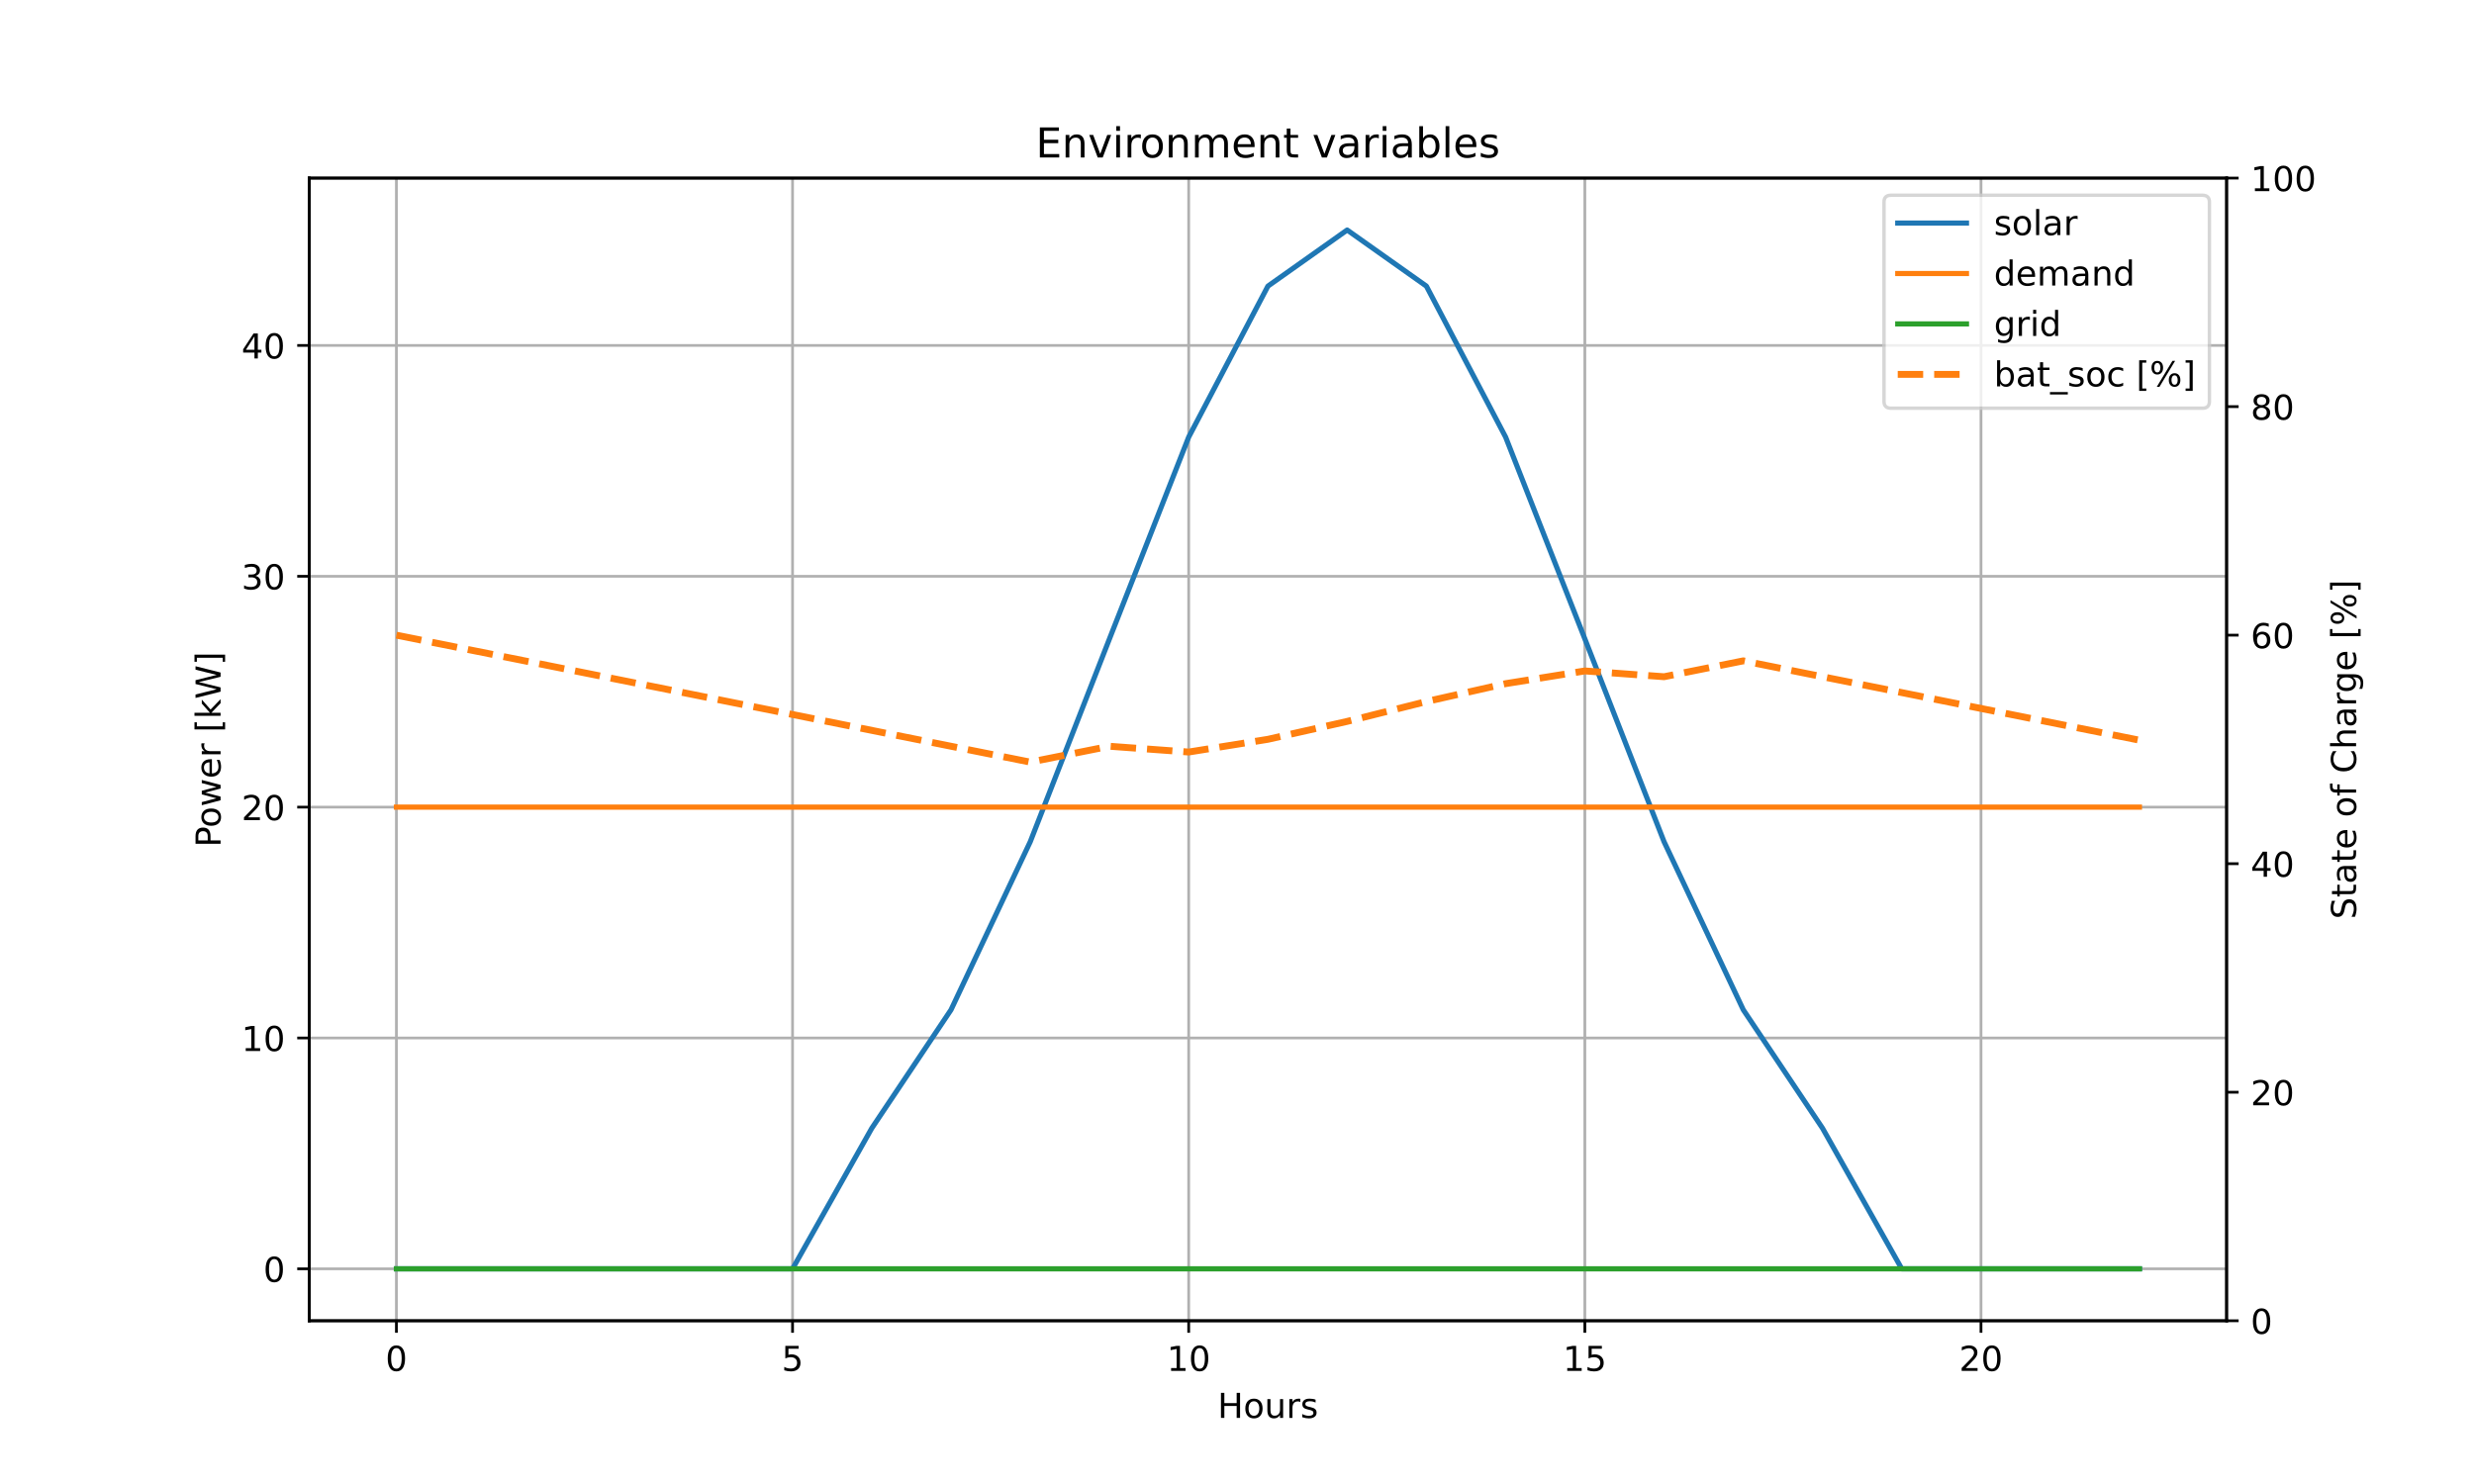
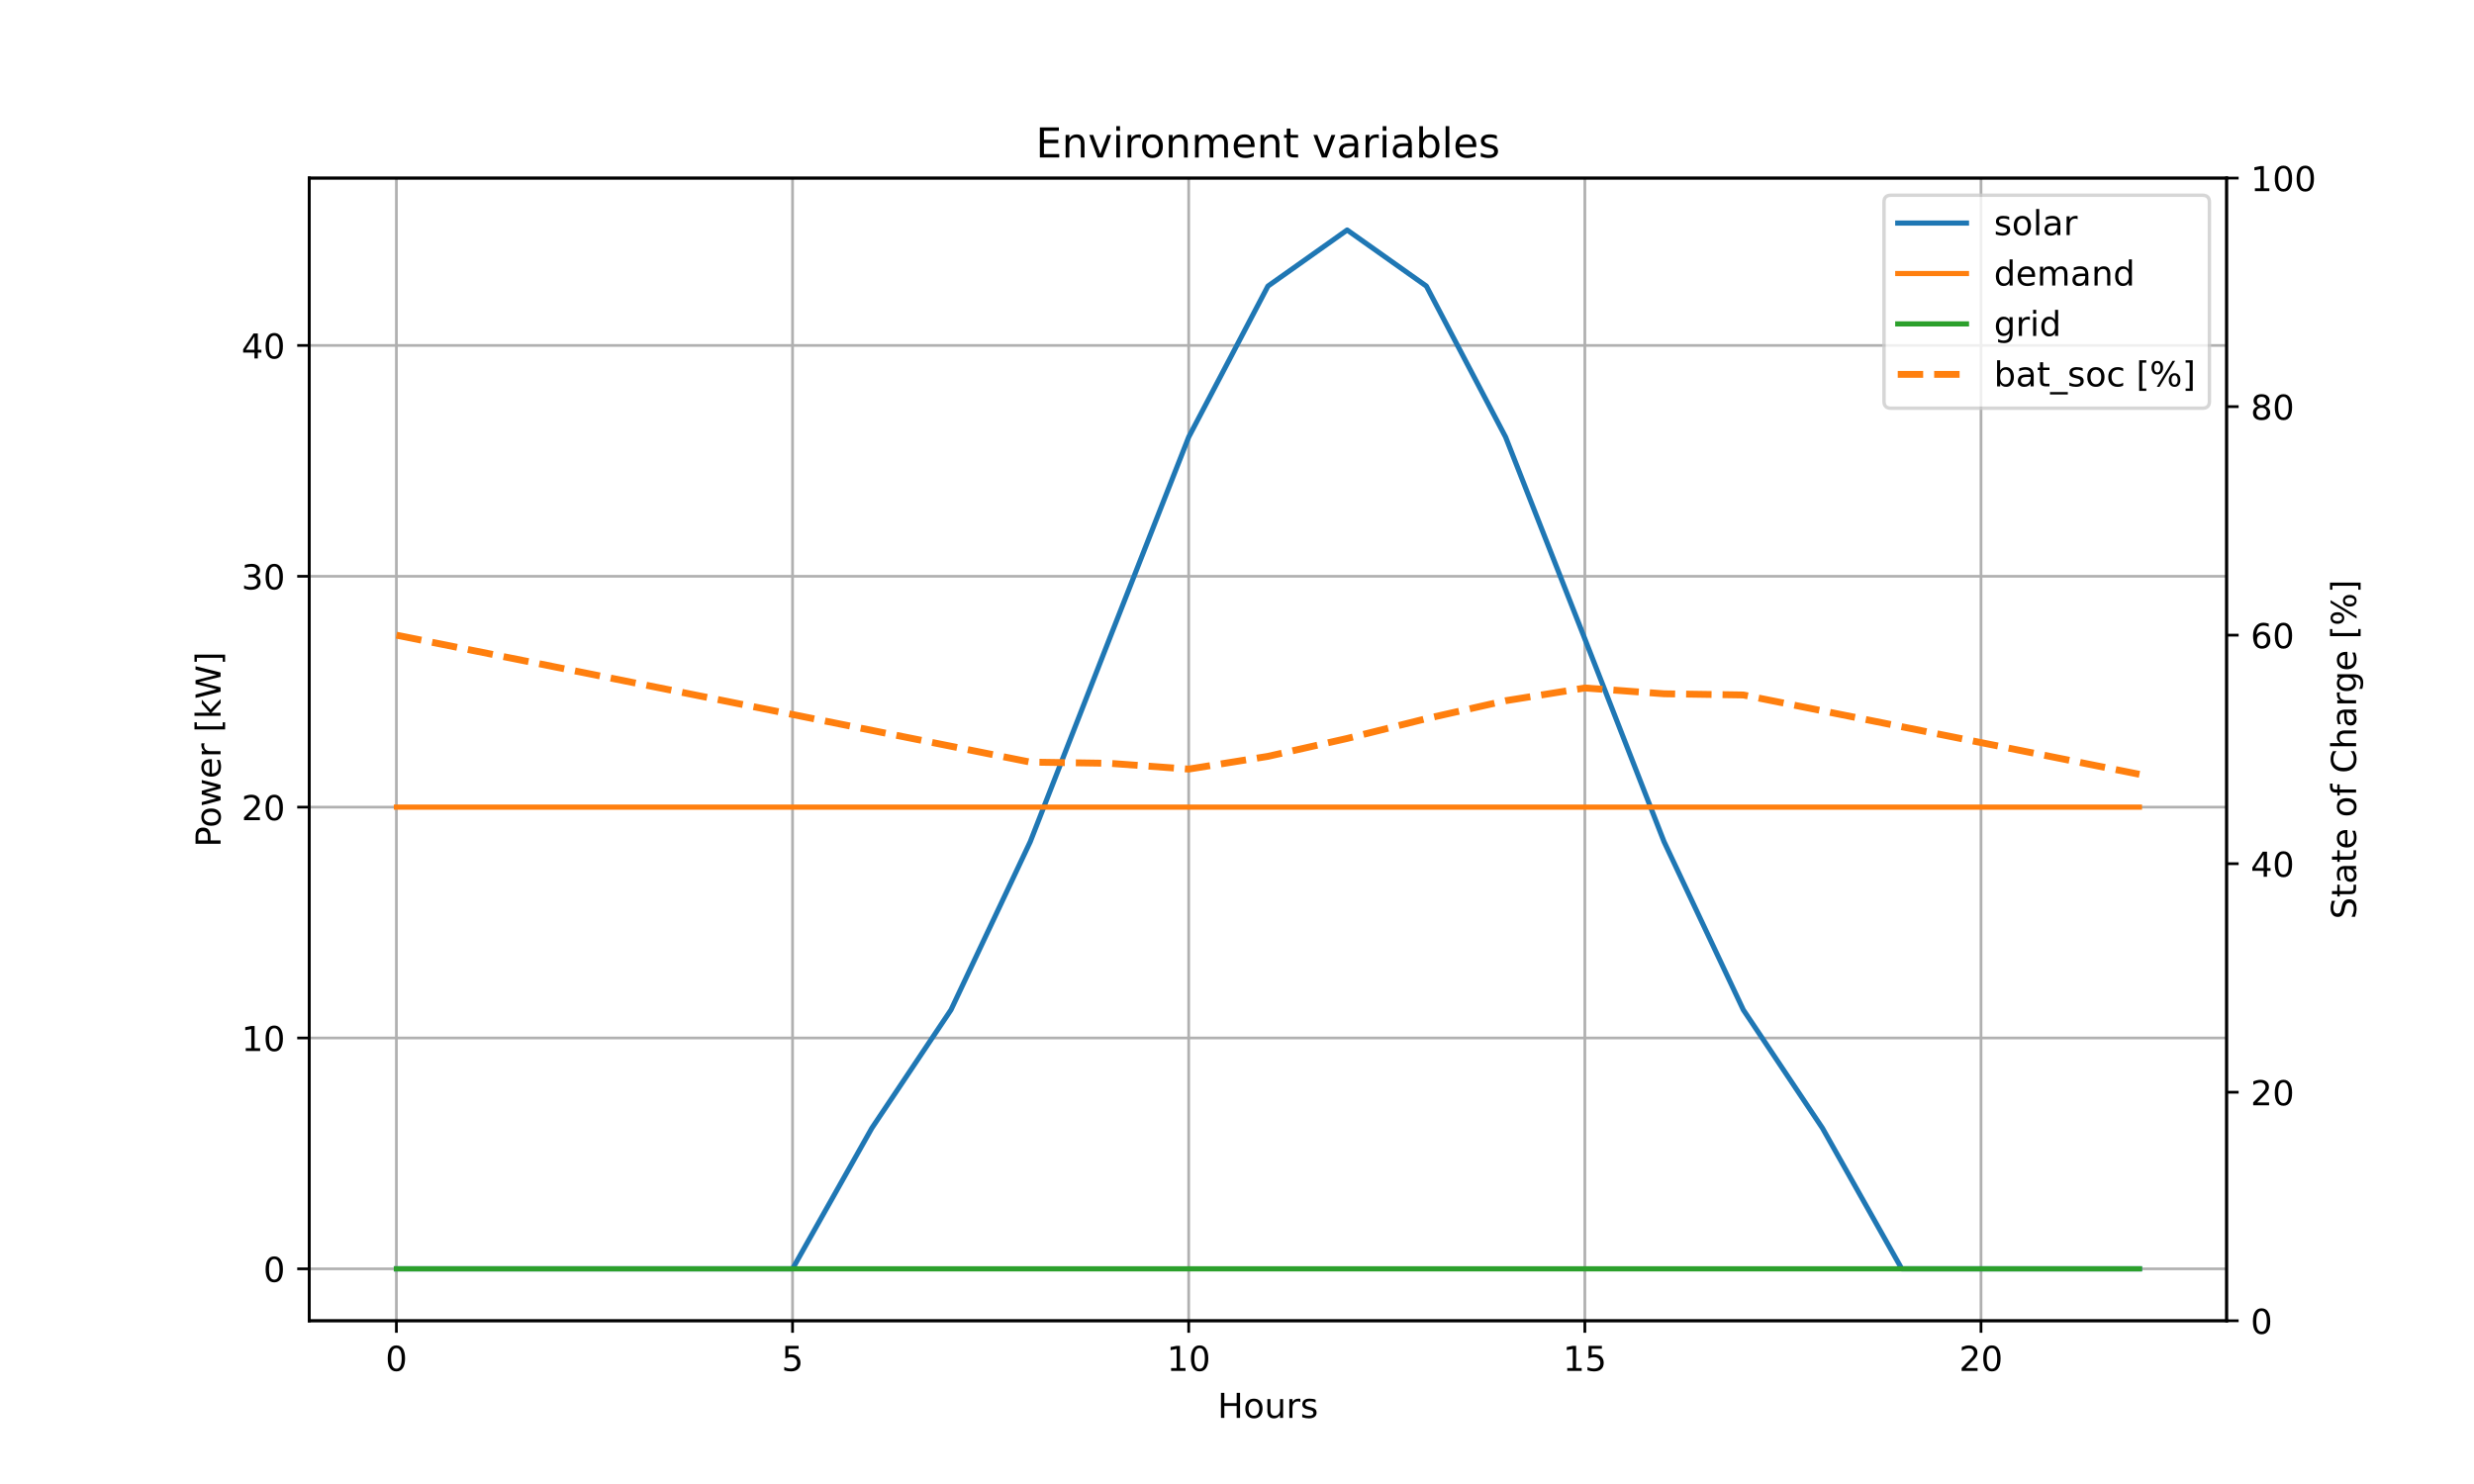
<svg xmlns="http://www.w3.org/2000/svg" xmlns:xlink="http://www.w3.org/1999/xlink" width="720pt" height="432pt" viewBox="0 0 720 432" version="1.1">
  <defs>
    <style type="text/css">*{stroke-linejoin: round; stroke-linecap: butt}</style>
  </defs>
  <g id="figure_1">
    <g id="patch_1">
      <path d="M 0 432  L 720 432  L 720 0  L 0 0  z " style="fill: #ffffff" />
    </g>
    <g id="axes_1">
      <g id="patch_2">
        <path d="M 90 384.48  L 648 384.48  L 648 51.84  L 90 51.84  z " style="fill: #ffffff" />
      </g>
      <g id="matplotlib.axis_1">
        <g id="xtick_1">
          <g id="line2d_1">
-             <path d="M 115.364 384.48  L 115.364 51.84  " clip-path="url(#p176ef64b2a)" style="fill: none; stroke: #b0b0b0; stroke-width: 0.8; stroke-linecap: square" />
+             <path d="M 115.364 384.48  L 115.364 51.84  " clip-path="url(#pe330f05004)" style="fill: none; stroke: #b0b0b0; stroke-width: 0.8; stroke-linecap: square" />
          </g>
          <g id="line2d_2">
            <defs>
-               <path id="m370a0e2444" d="M 0 0  L 0 3.5  " style="stroke: #000000; stroke-width: 0.8" />
-             </defs>
-             <g>
-               <use xlink:href="#m370a0e2444" x="115.364" y="384.48" style="stroke: #000000; stroke-width: 0.8" />
+               <path id="m39869ab81e" d="M 0 0  L 0 3.5  " style="stroke: #000000; stroke-width: 0.8" />
+             </defs>
+             <g>
+               <use xlink:href="#m39869ab81e" x="115.364" y="384.48" style="stroke: #000000; stroke-width: 0.8" />
            </g>
          </g>
          <g id="text_1">
            <g transform="translate(112.1824 399.0784) scale(0.1 -0.1)">
              <defs>
                <path id="DejaVuSans-30" d="M 2034 4250  Q 1547 4250 1301 3770  Q 1056 3291 1056 2328  Q 1056 1369 1301 889  Q 1547 409 2034 409  Q 2525 409 2770 889  Q 3016 1369 3016 2328  Q 3016 3291 2770 3770  Q 2525 4250 2034 4250  z M 2034 4750  Q 2819 4750 3233 4129  Q 3647 3509 3647 2328  Q 3647 1150 3233 529  Q 2819 -91 2034 -91  Q 1250 -91 836 529  Q 422 1150 422 2328  Q 422 3509 836 4129  Q 1250 4750 2034 4750  z " transform="scale(0.015625)" />
              </defs>
              <use xlink:href="#DejaVuSans-30" />
            </g>
          </g>
        </g>
        <g id="xtick_2">
          <g id="line2d_3">
-             <path d="M 230.653 384.48  L 230.653 51.84  " clip-path="url(#p176ef64b2a)" style="fill: none; stroke: #b0b0b0; stroke-width: 0.8; stroke-linecap: square" />
+             <path d="M 230.653 384.48  L 230.653 51.84  " clip-path="url(#pe330f05004)" style="fill: none; stroke: #b0b0b0; stroke-width: 0.8; stroke-linecap: square" />
          </g>
          <g id="line2d_4">
            <g>
-               <use xlink:href="#m370a0e2444" x="230.653" y="384.48" style="stroke: #000000; stroke-width: 0.8" />
+               <use xlink:href="#m39869ab81e" x="230.653" y="384.48" style="stroke: #000000; stroke-width: 0.8" />
            </g>
          </g>
          <g id="text_2">
            <g transform="translate(227.4716 399.0784) scale(0.1 -0.1)">
              <defs>
                <path id="DejaVuSans-35" d="M 691 4666  L 3169 4666  L 3169 4134  L 1269 4134  L 1269 2991  Q 1406 3038 1543 3061  Q 1681 3084 1819 3084  Q 2600 3084 3056 2656  Q 3513 2228 3513 1497  Q 3513 744 3044 326  Q 2575 -91 1722 -91  Q 1428 -91 1123 -41  Q 819 9 494 109  L 494 744  Q 775 591 1075 516  Q 1375 441 1709 441  Q 2250 441 2565 725  Q 2881 1009 2881 1497  Q 2881 1984 2565 2268  Q 2250 2553 1709 2553  Q 1456 2553 1204 2497  Q 953 2441 691 2322  L 691 4666  z " transform="scale(0.015625)" />
              </defs>
              <use xlink:href="#DejaVuSans-35" />
            </g>
          </g>
        </g>
        <g id="xtick_3">
          <g id="line2d_5">
-             <path d="M 345.942 384.48  L 345.942 51.84  " clip-path="url(#p176ef64b2a)" style="fill: none; stroke: #b0b0b0; stroke-width: 0.8; stroke-linecap: square" />
+             <path d="M 345.942 384.48  L 345.942 51.84  " clip-path="url(#pe330f05004)" style="fill: none; stroke: #b0b0b0; stroke-width: 0.8; stroke-linecap: square" />
          </g>
          <g id="line2d_6">
            <g>
-               <use xlink:href="#m370a0e2444" x="345.942" y="384.48" style="stroke: #000000; stroke-width: 0.8" />
+               <use xlink:href="#m39869ab81e" x="345.942" y="384.48" style="stroke: #000000; stroke-width: 0.8" />
            </g>
          </g>
          <g id="text_3">
            <g transform="translate(339.5796 399.0784) scale(0.1 -0.1)">
              <defs>
                <path id="DejaVuSans-31" d="M 794 531  L 1825 531  L 1825 4091  L 703 3866  L 703 4441  L 1819 4666  L 2450 4666  L 2450 531  L 3481 531  L 3481 0  L 794 0  L 794 531  z " transform="scale(0.015625)" />
              </defs>
              <use xlink:href="#DejaVuSans-31" />
              <use xlink:href="#DejaVuSans-30" x="63.623" />
            </g>
          </g>
        </g>
        <g id="xtick_4">
          <g id="line2d_7">
-             <path d="M 461.231 384.48  L 461.231 51.84  " clip-path="url(#p176ef64b2a)" style="fill: none; stroke: #b0b0b0; stroke-width: 0.8; stroke-linecap: square" />
+             <path d="M 461.231 384.48  L 461.231 51.84  " clip-path="url(#pe330f05004)" style="fill: none; stroke: #b0b0b0; stroke-width: 0.8; stroke-linecap: square" />
          </g>
          <g id="line2d_8">
            <g>
-               <use xlink:href="#m370a0e2444" x="461.231" y="384.48" style="stroke: #000000; stroke-width: 0.8" />
+               <use xlink:href="#m39869ab81e" x="461.231" y="384.48" style="stroke: #000000; stroke-width: 0.8" />
            </g>
          </g>
          <g id="text_4">
            <g transform="translate(454.8689 399.0784) scale(0.1 -0.1)">
              <use xlink:href="#DejaVuSans-31" />
              <use xlink:href="#DejaVuSans-35" x="63.623" />
            </g>
          </g>
        </g>
        <g id="xtick_5">
          <g id="line2d_9">
-             <path d="M 576.521 384.48  L 576.521 51.84  " clip-path="url(#p176ef64b2a)" style="fill: none; stroke: #b0b0b0; stroke-width: 0.8; stroke-linecap: square" />
+             <path d="M 576.521 384.48  L 576.521 51.84  " clip-path="url(#pe330f05004)" style="fill: none; stroke: #b0b0b0; stroke-width: 0.8; stroke-linecap: square" />
          </g>
          <g id="line2d_10">
            <g>
-               <use xlink:href="#m370a0e2444" x="576.521" y="384.48" style="stroke: #000000; stroke-width: 0.8" />
+               <use xlink:href="#m39869ab81e" x="576.521" y="384.48" style="stroke: #000000; stroke-width: 0.8" />
            </g>
          </g>
          <g id="text_5">
            <g transform="translate(570.1582 399.0784) scale(0.1 -0.1)">
              <defs>
                <path id="DejaVuSans-32" d="M 1228 531  L 3431 531  L 3431 0  L 469 0  L 469 531  Q 828 903 1448 1529  Q 2069 2156 2228 2338  Q 2531 2678 2651 2914  Q 2772 3150 2772 3378  Q 2772 3750 2511 3984  Q 2250 4219 1831 4219  Q 1534 4219 1204 4116  Q 875 4013 500 3803  L 500 4441  Q 881 4594 1212 4672  Q 1544 4750 1819 4750  Q 2544 4750 2975 4387  Q 3406 4025 3406 3419  Q 3406 3131 3298 2873  Q 3191 2616 2906 2266  Q 2828 2175 2409 1742  Q 1991 1309 1228 531  z " transform="scale(0.015625)" />
              </defs>
              <use xlink:href="#DejaVuSans-32" />
              <use xlink:href="#DejaVuSans-30" x="63.623" />
            </g>
          </g>
        </g>
        <g id="text_6">
          <g transform="translate(354.3516 412.7566) scale(0.1 -0.1)">
            <defs>
              <path id="DejaVuSans-48" d="M 628 4666  L 1259 4666  L 1259 2753  L 3553 2753  L 3553 4666  L 4184 4666  L 4184 0  L 3553 0  L 3553 2222  L 1259 2222  L 1259 0  L 628 0  L 628 4666  z " transform="scale(0.015625)" />
              <path id="DejaVuSans-6f" d="M 1959 3097  Q 1497 3097 1228 2736  Q 959 2375 959 1747  Q 959 1119 1226 758  Q 1494 397 1959 397  Q 2419 397 2687 759  Q 2956 1122 2956 1747  Q 2956 2369 2687 2733  Q 2419 3097 1959 3097  z M 1959 3584  Q 2709 3584 3137 3096  Q 3566 2609 3566 1747  Q 3566 888 3137 398  Q 2709 -91 1959 -91  Q 1206 -91 779 398  Q 353 888 353 1747  Q 353 2609 779 3096  Q 1206 3584 1959 3584  z " transform="scale(0.015625)" />
              <path id="DejaVuSans-75" d="M 544 1381  L 544 3500  L 1119 3500  L 1119 1403  Q 1119 906 1312 657  Q 1506 409 1894 409  Q 2359 409 2629 706  Q 2900 1003 2900 1516  L 2900 3500  L 3475 3500  L 3475 0  L 2900 0  L 2900 538  Q 2691 219 2414 64  Q 2138 -91 1772 -91  Q 1169 -91 856 284  Q 544 659 544 1381  z M 1991 3584  L 1991 3584  z " transform="scale(0.015625)" />
              <path id="DejaVuSans-72" d="M 2631 2963  Q 2534 3019 2420 3045  Q 2306 3072 2169 3072  Q 1681 3072 1420 2755  Q 1159 2438 1159 1844  L 1159 0  L 581 0  L 581 3500  L 1159 3500  L 1159 2956  Q 1341 3275 1631 3429  Q 1922 3584 2338 3584  Q 2397 3584 2469 3576  Q 2541 3569 2628 3553  L 2631 2963  z " transform="scale(0.015625)" />
              <path id="DejaVuSans-73" d="M 2834 3397  L 2834 2853  Q 2591 2978 2328 3040  Q 2066 3103 1784 3103  Q 1356 3103 1142 2972  Q 928 2841 928 2578  Q 928 2378 1081 2264  Q 1234 2150 1697 2047  L 1894 2003  Q 2506 1872 2764 1633  Q 3022 1394 3022 966  Q 3022 478 2636 193  Q 2250 -91 1575 -91  Q 1294 -91 989 -36  Q 684 19 347 128  L 347 722  Q 666 556 975 473  Q 1284 391 1588 391  Q 1994 391 2212 530  Q 2431 669 2431 922  Q 2431 1156 2273 1281  Q 2116 1406 1581 1522  L 1381 1569  Q 847 1681 609 1914  Q 372 2147 372 2553  Q 372 3047 722 3315  Q 1072 3584 1716 3584  Q 2034 3584 2315 3537  Q 2597 3491 2834 3397  z " transform="scale(0.015625)" />
            </defs>
            <use xlink:href="#DejaVuSans-48" />
            <use xlink:href="#DejaVuSans-6f" x="75.195" />
            <use xlink:href="#DejaVuSans-75" x="136.377" />
            <use xlink:href="#DejaVuSans-72" x="199.756" />
            <use xlink:href="#DejaVuSans-73" x="240.869" />
          </g>
        </g>
      </g>
      <g id="matplotlib.axis_2">
        <g id="ytick_1">
          <g id="line2d_11">
-             <path d="M 90 369.36  L 648 369.36  " clip-path="url(#p176ef64b2a)" style="fill: none; stroke: #b0b0b0; stroke-width: 0.8; stroke-linecap: square" />
+             <path d="M 90 369.36  L 648 369.36  " clip-path="url(#pe330f05004)" style="fill: none; stroke: #b0b0b0; stroke-width: 0.8; stroke-linecap: square" />
          </g>
          <g id="line2d_12">
            <defs>
-               <path id="m074daa8ea8" d="M 0 0  L -3.5 0  " style="stroke: #000000; stroke-width: 0.8" />
-             </defs>
-             <g>
-               <use xlink:href="#m074daa8ea8" x="90" y="369.36" style="stroke: #000000; stroke-width: 0.8" />
+               <path id="m22f5821096" d="M 0 0  L -3.5 0  " style="stroke: #000000; stroke-width: 0.8" />
+             </defs>
+             <g>
+               <use xlink:href="#m22f5821096" x="90" y="369.36" style="stroke: #000000; stroke-width: 0.8" />
            </g>
          </g>
          <g id="text_7">
            <g transform="translate(76.6375 373.1592) scale(0.1 -0.1)">
              <use xlink:href="#DejaVuSans-30" />
            </g>
          </g>
        </g>
        <g id="ytick_2">
          <g id="line2d_13">
-             <path d="M 90 302.16  L 648 302.16  " clip-path="url(#p176ef64b2a)" style="fill: none; stroke: #b0b0b0; stroke-width: 0.8; stroke-linecap: square" />
+             <path d="M 90 302.16  L 648 302.16  " clip-path="url(#pe330f05004)" style="fill: none; stroke: #b0b0b0; stroke-width: 0.8; stroke-linecap: square" />
          </g>
          <g id="line2d_14">
            <g>
-               <use xlink:href="#m074daa8ea8" x="90" y="302.16" style="stroke: #000000; stroke-width: 0.8" />
+               <use xlink:href="#m22f5821096" x="90" y="302.16" style="stroke: #000000; stroke-width: 0.8" />
            </g>
          </g>
          <g id="text_8">
            <g transform="translate(70.275 305.9592) scale(0.1 -0.1)">
              <use xlink:href="#DejaVuSans-31" />
              <use xlink:href="#DejaVuSans-30" x="63.623" />
            </g>
          </g>
        </g>
        <g id="ytick_3">
          <g id="line2d_15">
-             <path d="M 90 234.96  L 648 234.96  " clip-path="url(#p176ef64b2a)" style="fill: none; stroke: #b0b0b0; stroke-width: 0.8; stroke-linecap: square" />
+             <path d="M 90 234.96  L 648 234.96  " clip-path="url(#pe330f05004)" style="fill: none; stroke: #b0b0b0; stroke-width: 0.8; stroke-linecap: square" />
          </g>
          <g id="line2d_16">
            <g>
-               <use xlink:href="#m074daa8ea8" x="90" y="234.96" style="stroke: #000000; stroke-width: 0.8" />
+               <use xlink:href="#m22f5821096" x="90" y="234.96" style="stroke: #000000; stroke-width: 0.8" />
            </g>
          </g>
          <g id="text_9">
            <g transform="translate(70.275 238.7592) scale(0.1 -0.1)">
              <use xlink:href="#DejaVuSans-32" />
              <use xlink:href="#DejaVuSans-30" x="63.623" />
            </g>
          </g>
        </g>
        <g id="ytick_4">
          <g id="line2d_17">
-             <path d="M 90 167.76  L 648 167.76  " clip-path="url(#p176ef64b2a)" style="fill: none; stroke: #b0b0b0; stroke-width: 0.8; stroke-linecap: square" />
+             <path d="M 90 167.76  L 648 167.76  " clip-path="url(#pe330f05004)" style="fill: none; stroke: #b0b0b0; stroke-width: 0.8; stroke-linecap: square" />
          </g>
          <g id="line2d_18">
            <g>
-               <use xlink:href="#m074daa8ea8" x="90" y="167.76" style="stroke: #000000; stroke-width: 0.8" />
+               <use xlink:href="#m22f5821096" x="90" y="167.76" style="stroke: #000000; stroke-width: 0.8" />
            </g>
          </g>
          <g id="text_10">
            <g transform="translate(70.275 171.5592) scale(0.1 -0.1)">
              <defs>
                <path id="DejaVuSans-33" d="M 2597 2516  Q 3050 2419 3304 2112  Q 3559 1806 3559 1356  Q 3559 666 3084 287  Q 2609 -91 1734 -91  Q 1441 -91 1130 -33  Q 819 25 488 141  L 488 750  Q 750 597 1062 519  Q 1375 441 1716 441  Q 2309 441 2620 675  Q 2931 909 2931 1356  Q 2931 1769 2642 2001  Q 2353 2234 1838 2234  L 1294 2234  L 1294 2753  L 1863 2753  Q 2328 2753 2575 2939  Q 2822 3125 2822 3475  Q 2822 3834 2567 4026  Q 2313 4219 1838 4219  Q 1578 4219 1281 4162  Q 984 4106 628 3988  L 628 4550  Q 988 4650 1302 4700  Q 1616 4750 1894 4750  Q 2613 4750 3031 4423  Q 3450 4097 3450 3541  Q 3450 3153 3228 2886  Q 3006 2619 2597 2516  z " transform="scale(0.015625)" />
              </defs>
              <use xlink:href="#DejaVuSans-33" />
              <use xlink:href="#DejaVuSans-30" x="63.623" />
            </g>
          </g>
        </g>
        <g id="ytick_5">
          <g id="line2d_19">
-             <path d="M 90 100.56  L 648 100.56  " clip-path="url(#p176ef64b2a)" style="fill: none; stroke: #b0b0b0; stroke-width: 0.8; stroke-linecap: square" />
+             <path d="M 90 100.56  L 648 100.56  " clip-path="url(#pe330f05004)" style="fill: none; stroke: #b0b0b0; stroke-width: 0.8; stroke-linecap: square" />
          </g>
          <g id="line2d_20">
            <g>
-               <use xlink:href="#m074daa8ea8" x="90" y="100.56" style="stroke: #000000; stroke-width: 0.8" />
+               <use xlink:href="#m22f5821096" x="90" y="100.56" style="stroke: #000000; stroke-width: 0.8" />
            </g>
          </g>
          <g id="text_11">
            <g transform="translate(70.275 104.3592) scale(0.1 -0.1)">
              <defs>
                <path id="DejaVuSans-34" d="M 2419 4116  L 825 1625  L 2419 1625  L 2419 4116  z M 2253 4666  L 3047 4666  L 3047 1625  L 3713 1625  L 3713 1100  L 3047 1100  L 3047 0  L 2419 0  L 2419 1100  L 313 1100  L 313 1709  L 2253 4666  z " transform="scale(0.015625)" />
              </defs>
              <use xlink:href="#DejaVuSans-34" />
              <use xlink:href="#DejaVuSans-30" x="63.623" />
            </g>
          </g>
        </g>
        <g id="text_12">
          <g transform="translate(64.19531 246.6037) rotate(-90) scale(0.1 -0.1)">
            <defs>
              <path id="DejaVuSans-50" d="M 1259 4147  L 1259 2394  L 2053 2394  Q 2494 2394 2734 2622  Q 2975 2850 2975 3272  Q 2975 3691 2734 3919  Q 2494 4147 2053 4147  L 1259 4147  z M 628 4666  L 2053 4666  Q 2838 4666 3239 4311  Q 3641 3956 3641 3272  Q 3641 2581 3239 2228  Q 2838 1875 2053 1875  L 1259 1875  L 1259 0  L 628 0  L 628 4666  z " transform="scale(0.015625)" />
              <path id="DejaVuSans-77" d="M 269 3500  L 844 3500  L 1563 769  L 2278 3500  L 2956 3500  L 3675 769  L 4391 3500  L 4966 3500  L 4050 0  L 3372 0  L 2619 2869  L 1863 0  L 1184 0  L 269 3500  z " transform="scale(0.015625)" />
              <path id="DejaVuSans-65" d="M 3597 1894  L 3597 1613  L 953 1613  Q 991 1019 1311 708  Q 1631 397 2203 397  Q 2534 397 2845 478  Q 3156 559 3463 722  L 3463 178  Q 3153 47 2828 -22  Q 2503 -91 2169 -91  Q 1331 -91 842 396  Q 353 884 353 1716  Q 353 2575 817 3079  Q 1281 3584 2069 3584  Q 2775 3584 3186 3129  Q 3597 2675 3597 1894  z M 3022 2063  Q 3016 2534 2758 2815  Q 2500 3097 2075 3097  Q 1594 3097 1305 2825  Q 1016 2553 972 2059  L 3022 2063  z " transform="scale(0.015625)" />
              <path id="DejaVuSans-20" transform="scale(0.015625)" />
              <path id="DejaVuSans-5b" d="M 550 4863  L 1875 4863  L 1875 4416  L 1125 4416  L 1125 -397  L 1875 -397  L 1875 -844  L 550 -844  L 550 4863  z " transform="scale(0.015625)" />
              <path id="DejaVuSans-6b" d="M 581 4863  L 1159 4863  L 1159 1991  L 2875 3500  L 3609 3500  L 1753 1863  L 3688 0  L 2938 0  L 1159 1709  L 1159 0  L 581 0  L 581 4863  z " transform="scale(0.015625)" />
              <path id="DejaVuSans-57" d="M 213 4666  L 850 4666  L 1831 722  L 2809 4666  L 3519 4666  L 4500 722  L 5478 4666  L 6119 4666  L 4947 0  L 4153 0  L 3169 4050  L 2175 0  L 1381 0  L 213 4666  z " transform="scale(0.015625)" />
              <path id="DejaVuSans-5d" d="M 1947 4863  L 1947 -844  L 622 -844  L 622 -397  L 1369 -397  L 1369 4416  L 622 4416  L 622 4863  L 1947 4863  z " transform="scale(0.015625)" />
            </defs>
            <use xlink:href="#DejaVuSans-50" />
            <use xlink:href="#DejaVuSans-6f" x="56.678" />
            <use xlink:href="#DejaVuSans-77" x="117.859" />
            <use xlink:href="#DejaVuSans-65" x="199.646" />
            <use xlink:href="#DejaVuSans-72" x="261.17" />
            <use xlink:href="#DejaVuSans-20" x="302.283" />
            <use xlink:href="#DejaVuSans-5b" x="334.07" />
            <use xlink:href="#DejaVuSans-6b" x="373.084" />
            <use xlink:href="#DejaVuSans-57" x="430.994" />
            <use xlink:href="#DejaVuSans-5d" x="529.871" />
          </g>
        </g>
      </g>
      <g id="patch_3">
        <path d="M 90 384.48  L 90 51.84  " style="fill: none; stroke: #000000; stroke-width: 0.8; stroke-linejoin: miter; stroke-linecap: square" />
      </g>
      <g id="patch_4">
        <path d="M 648 384.48  L 648 51.84  " style="fill: none; stroke: #000000; stroke-width: 0.8; stroke-linejoin: miter; stroke-linecap: square" />
      </g>
      <g id="patch_5">
        <path d="M 90 384.48  L 648 384.48  " style="fill: none; stroke: #000000; stroke-width: 0.8; stroke-linejoin: miter; stroke-linecap: square" />
      </g>
      <g id="patch_6">
        <path d="M 90 51.84  L 648 51.84  " style="fill: none; stroke: #000000; stroke-width: 0.8; stroke-linejoin: miter; stroke-linecap: square" />
      </g>
      <g id="line2d_21">
-         <path d="M 115.364 369.36  L 138.421 369.36  L 161.479 369.36  L 184.537 369.36  L 207.595 369.36  L 230.653 369.36  L 253.711 328.435  L 276.769 293.962  L 299.826 245.04  L 322.884 185.971  L 345.942 127.238  L 369 83.29  L 392.058 66.96  L 415.116 83.29  L 438.174 127.238  L 461.231 185.971  L 484.289 245.04  L 507.347 293.962  L 530.405 328.435  L 553.463 369.36  L 576.521 369.36  L 599.579 369.36  L 622.636 369.36  " clip-path="url(#p176ef64b2a)" style="fill: none; stroke: #1f77b4; stroke-width: 1.5; stroke-linecap: square" />
+         <path d="M 115.364 369.36  L 138.421 369.36  L 161.479 369.36  L 184.537 369.36  L 207.595 369.36  L 230.653 369.36  L 253.711 328.435  L 276.769 293.962  L 299.826 245.04  L 322.884 185.971  L 345.942 127.238  L 369 83.29  L 392.058 66.96  L 415.116 83.29  L 438.174 127.238  L 461.231 185.971  L 484.289 245.04  L 507.347 293.962  L 530.405 328.435  L 553.463 369.36  L 576.521 369.36  L 599.579 369.36  L 622.636 369.36  " clip-path="url(#pe330f05004)" style="fill: none; stroke: #1f77b4; stroke-width: 1.5; stroke-linecap: square" />
      </g>
      <g id="line2d_22">
-         <path d="M 115.364 234.96  L 138.421 234.96  L 161.479 234.96  L 184.537 234.96  L 207.595 234.96  L 230.653 234.96  L 253.711 234.96  L 276.769 234.96  L 299.826 234.96  L 322.884 234.96  L 345.942 234.96  L 369 234.96  L 392.058 234.96  L 415.116 234.96  L 438.174 234.96  L 461.231 234.96  L 484.289 234.96  L 507.347 234.96  L 530.405 234.96  L 553.463 234.96  L 576.521 234.96  L 599.579 234.96  L 622.636 234.96  " clip-path="url(#p176ef64b2a)" style="fill: none; stroke: #ff7f0e; stroke-width: 1.5; stroke-linecap: square" />
+         <path d="M 115.364 234.96  L 138.421 234.96  L 161.479 234.96  L 184.537 234.96  L 207.595 234.96  L 230.653 234.96  L 253.711 234.96  L 276.769 234.96  L 299.826 234.96  L 322.884 234.96  L 345.942 234.96  L 369 234.96  L 392.058 234.96  L 415.116 234.96  L 438.174 234.96  L 461.231 234.96  L 484.289 234.96  L 507.347 234.96  L 530.405 234.96  L 553.463 234.96  L 576.521 234.96  L 599.579 234.96  L 622.636 234.96  " clip-path="url(#pe330f05004)" style="fill: none; stroke: #ff7f0e; stroke-width: 1.5; stroke-linecap: square" />
      </g>
      <g id="line2d_23">
-         <path d="M 115.364 369.36  L 138.421 369.36  L 161.479 369.36  L 184.537 369.36  L 207.595 369.36  L 230.653 369.36  L 253.711 369.36  L 276.769 369.36  L 299.826 369.36  L 322.884 369.36  L 345.942 369.36  L 369 369.36  L 392.058 369.36  L 415.116 369.36  L 438.174 369.36  L 461.231 369.36  L 484.289 369.36  L 507.347 369.36  L 530.405 369.36  L 553.463 369.36  L 576.521 369.36  L 599.579 369.36  L 622.636 369.36  " clip-path="url(#p176ef64b2a)" style="fill: none; stroke: #2ca02c; stroke-width: 1.5; stroke-linecap: square" />
+         <path d="M 115.364 369.36  L 138.421 369.36  L 161.479 369.36  L 184.537 369.36  L 207.595 369.36  L 230.653 369.36  L 253.711 369.36  L 276.769 369.36  L 299.826 369.36  L 322.884 369.36  L 345.942 369.36  L 369 369.36  L 392.058 369.36  L 415.116 369.36  L 438.174 369.36  L 461.231 369.36  L 484.289 369.36  L 507.347 369.36  L 530.405 369.36  L 553.463 369.36  L 576.521 369.36  L 599.579 369.36  L 622.636 369.36  " clip-path="url(#pe330f05004)" style="fill: none; stroke: #2ca02c; stroke-width: 1.5; stroke-linecap: square" />
      </g>
      <g id="text_13">
        <g transform="translate(301.4531 45.84) scale(0.12 -0.12)">
          <defs>
            <path id="DejaVuSans-45" d="M 628 4666  L 3578 4666  L 3578 4134  L 1259 4134  L 1259 2753  L 3481 2753  L 3481 2222  L 1259 2222  L 1259 531  L 3634 531  L 3634 0  L 628 0  L 628 4666  z " transform="scale(0.015625)" />
            <path id="DejaVuSans-6e" d="M 3513 2113  L 3513 0  L 2938 0  L 2938 2094  Q 2938 2591 2744 2837  Q 2550 3084 2163 3084  Q 1697 3084 1428 2787  Q 1159 2491 1159 1978  L 1159 0  L 581 0  L 581 3500  L 1159 3500  L 1159 2956  Q 1366 3272 1645 3428  Q 1925 3584 2291 3584  Q 2894 3584 3203 3211  Q 3513 2838 3513 2113  z " transform="scale(0.015625)" />
            <path id="DejaVuSans-76" d="M 191 3500  L 800 3500  L 1894 563  L 2988 3500  L 3597 3500  L 2284 0  L 1503 0  L 191 3500  z " transform="scale(0.015625)" />
            <path id="DejaVuSans-69" d="M 603 3500  L 1178 3500  L 1178 0  L 603 0  L 603 3500  z M 603 4863  L 1178 4863  L 1178 4134  L 603 4134  L 603 4863  z " transform="scale(0.015625)" />
            <path id="DejaVuSans-6d" d="M 3328 2828  Q 3544 3216 3844 3400  Q 4144 3584 4550 3584  Q 5097 3584 5394 3201  Q 5691 2819 5691 2113  L 5691 0  L 5113 0  L 5113 2094  Q 5113 2597 4934 2840  Q 4756 3084 4391 3084  Q 3944 3084 3684 2787  Q 3425 2491 3425 1978  L 3425 0  L 2847 0  L 2847 2094  Q 2847 2600 2669 2842  Q 2491 3084 2119 3084  Q 1678 3084 1418 2786  Q 1159 2488 1159 1978  L 1159 0  L 581 0  L 581 3500  L 1159 3500  L 1159 2956  Q 1356 3278 1631 3431  Q 1906 3584 2284 3584  Q 2666 3584 2933 3390  Q 3200 3197 3328 2828  z " transform="scale(0.015625)" />
            <path id="DejaVuSans-74" d="M 1172 4494  L 1172 3500  L 2356 3500  L 2356 3053  L 1172 3053  L 1172 1153  Q 1172 725 1289 603  Q 1406 481 1766 481  L 2356 481  L 2356 0  L 1766 0  Q 1100 0 847 248  Q 594 497 594 1153  L 594 3053  L 172 3053  L 172 3500  L 594 3500  L 594 4494  L 1172 4494  z " transform="scale(0.015625)" />
            <path id="DejaVuSans-61" d="M 2194 1759  Q 1497 1759 1228 1600  Q 959 1441 959 1056  Q 959 750 1161 570  Q 1363 391 1709 391  Q 2188 391 2477 730  Q 2766 1069 2766 1631  L 2766 1759  L 2194 1759  z M 3341 1997  L 3341 0  L 2766 0  L 2766 531  Q 2569 213 2275 61  Q 1981 -91 1556 -91  Q 1019 -91 701 211  Q 384 513 384 1019  Q 384 1609 779 1909  Q 1175 2209 1959 2209  L 2766 2209  L 2766 2266  Q 2766 2663 2505 2880  Q 2244 3097 1772 3097  Q 1472 3097 1187 3025  Q 903 2953 641 2809  L 641 3341  Q 956 3463 1253 3523  Q 1550 3584 1831 3584  Q 2591 3584 2966 3190  Q 3341 2797 3341 1997  z " transform="scale(0.015625)" />
            <path id="DejaVuSans-62" d="M 3116 1747  Q 3116 2381 2855 2742  Q 2594 3103 2138 3103  Q 1681 3103 1420 2742  Q 1159 2381 1159 1747  Q 1159 1113 1420 752  Q 1681 391 2138 391  Q 2594 391 2855 752  Q 3116 1113 3116 1747  z M 1159 2969  Q 1341 3281 1617 3432  Q 1894 3584 2278 3584  Q 2916 3584 3314 3078  Q 3713 2572 3713 1747  Q 3713 922 3314 415  Q 2916 -91 2278 -91  Q 1894 -91 1617 61  Q 1341 213 1159 525  L 1159 0  L 581 0  L 581 4863  L 1159 4863  L 1159 2969  z " transform="scale(0.015625)" />
            <path id="DejaVuSans-6c" d="M 603 4863  L 1178 4863  L 1178 0  L 603 0  L 603 4863  z " transform="scale(0.015625)" />
          </defs>
          <use xlink:href="#DejaVuSans-45" />
          <use xlink:href="#DejaVuSans-6e" x="63.184" />
          <use xlink:href="#DejaVuSans-76" x="126.562" />
          <use xlink:href="#DejaVuSans-69" x="185.742" />
          <use xlink:href="#DejaVuSans-72" x="213.525" />
          <use xlink:href="#DejaVuSans-6f" x="252.389" />
          <use xlink:href="#DejaVuSans-6e" x="313.57" />
          <use xlink:href="#DejaVuSans-6d" x="376.949" />
          <use xlink:href="#DejaVuSans-65" x="474.361" />
          <use xlink:href="#DejaVuSans-6e" x="535.885" />
          <use xlink:href="#DejaVuSans-74" x="599.264" />
          <use xlink:href="#DejaVuSans-20" x="638.473" />
          <use xlink:href="#DejaVuSans-76" x="670.26" />
          <use xlink:href="#DejaVuSans-61" x="729.439" />
          <use xlink:href="#DejaVuSans-72" x="790.719" />
          <use xlink:href="#DejaVuSans-69" x="831.832" />
          <use xlink:href="#DejaVuSans-61" x="859.615" />
          <use xlink:href="#DejaVuSans-62" x="920.895" />
          <use xlink:href="#DejaVuSans-6c" x="984.371" />
          <use xlink:href="#DejaVuSans-65" x="1012.154" />
          <use xlink:href="#DejaVuSans-73" x="1073.678" />
        </g>
      </g>
      <g id="legend_1">
        <g id="patch_7">
          <path d="M 550.294 118.831  L 641 118.831  Q 643 118.831 643 116.831  L 643 58.84  Q 643 56.84 641 56.84  L 550.294 56.84  Q 548.294 56.84 548.294 58.84  L 548.294 116.831  Q 548.294 118.831 550.294 118.831  z " style="fill: #ffffff; opacity: 0.8; stroke: #cccccc; stroke-linejoin: miter" />
        </g>
        <g id="line2d_24">
          <path d="M 552.294 64.938  L 562.294 64.938  L 572.294 64.938  " style="fill: none; stroke: #1f77b4; stroke-width: 1.5; stroke-linecap: square" />
        </g>
        <g id="text_14">
          <g transform="translate(580.2938 68.43844) scale(0.1 -0.1)">
            <use xlink:href="#DejaVuSans-73" />
            <use xlink:href="#DejaVuSans-6f" x="52.1" />
            <use xlink:href="#DejaVuSans-6c" x="113.281" />
            <use xlink:href="#DejaVuSans-61" x="141.064" />
            <use xlink:href="#DejaVuSans-72" x="202.344" />
          </g>
        </g>
        <g id="line2d_25">
          <path d="M 552.294 79.617  L 562.294 79.617  L 572.294 79.617  " style="fill: none; stroke: #ff7f0e; stroke-width: 1.5; stroke-linecap: square" />
        </g>
        <g id="text_15">
          <g transform="translate(580.2938 83.11656) scale(0.1 -0.1)">
            <defs>
              <path id="DejaVuSans-64" d="M 2906 2969  L 2906 4863  L 3481 4863  L 3481 0  L 2906 0  L 2906 525  Q 2725 213 2448 61  Q 2172 -91 1784 -91  Q 1150 -91 751 415  Q 353 922 353 1747  Q 353 2572 751 3078  Q 1150 3584 1784 3584  Q 2172 3584 2448 3432  Q 2725 3281 2906 2969  z M 947 1747  Q 947 1113 1208 752  Q 1469 391 1925 391  Q 2381 391 2643 752  Q 2906 1113 2906 1747  Q 2906 2381 2643 2742  Q 2381 3103 1925 3103  Q 1469 3103 1208 2742  Q 947 2381 947 1747  z " transform="scale(0.015625)" />
            </defs>
            <use xlink:href="#DejaVuSans-64" />
            <use xlink:href="#DejaVuSans-65" x="63.477" />
            <use xlink:href="#DejaVuSans-6d" x="125" />
            <use xlink:href="#DejaVuSans-61" x="222.412" />
            <use xlink:href="#DejaVuSans-6e" x="283.691" />
            <use xlink:href="#DejaVuSans-64" x="347.07" />
          </g>
        </g>
        <g id="line2d_26">
          <path d="M 552.294 94.295  L 562.294 94.295  L 572.294 94.295  " style="fill: none; stroke: #2ca02c; stroke-width: 1.5; stroke-linecap: square" />
        </g>
        <g id="text_16">
          <g transform="translate(580.2938 97.79469) scale(0.1 -0.1)">
            <defs>
              <path id="DejaVuSans-67" d="M 2906 1791  Q 2906 2416 2648 2759  Q 2391 3103 1925 3103  Q 1463 3103 1205 2759  Q 947 2416 947 1791  Q 947 1169 1205 825  Q 1463 481 1925 481  Q 2391 481 2648 825  Q 2906 1169 2906 1791  z M 3481 434  Q 3481 -459 3084 -895  Q 2688 -1331 1869 -1331  Q 1566 -1331 1297 -1286  Q 1028 -1241 775 -1147  L 775 -588  Q 1028 -725 1275 -790  Q 1522 -856 1778 -856  Q 2344 -856 2625 -561  Q 2906 -266 2906 331  L 2906 616  Q 2728 306 2450 153  Q 2172 0 1784 0  Q 1141 0 747 490  Q 353 981 353 1791  Q 353 2603 747 3093  Q 1141 3584 1784 3584  Q 2172 3584 2450 3431  Q 2728 3278 2906 2969  L 2906 3500  L 3481 3500  L 3481 434  z " transform="scale(0.015625)" />
            </defs>
            <use xlink:href="#DejaVuSans-67" />
            <use xlink:href="#DejaVuSans-72" x="63.477" />
            <use xlink:href="#DejaVuSans-69" x="104.59" />
            <use xlink:href="#DejaVuSans-64" x="132.373" />
          </g>
        </g>
        <g id="line2d_27">
          <path d="M 552.294 108.973  L 562.294 108.973  L 572.294 108.973  " style="fill: none; stroke-dasharray: 7.4,3.2; stroke-dashoffset: 0; stroke: #ff7f0e; stroke-width: 2" />
        </g>
        <g id="text_17">
          <g transform="translate(580.2938 112.4728) scale(0.1 -0.1)">
            <defs>
              <path id="DejaVuSans-5f" d="M 3263 -1063  L 3263 -1509  L -63 -1509  L -63 -1063  L 3263 -1063  z " transform="scale(0.015625)" />
              <path id="DejaVuSans-63" d="M 3122 3366  L 3122 2828  Q 2878 2963 2633 3030  Q 2388 3097 2138 3097  Q 1578 3097 1268 2742  Q 959 2388 959 1747  Q 959 1106 1268 751  Q 1578 397 2138 397  Q 2388 397 2633 464  Q 2878 531 3122 666  L 3122 134  Q 2881 22 2623 -34  Q 2366 -91 2075 -91  Q 1284 -91 818 406  Q 353 903 353 1747  Q 353 2603 823 3093  Q 1294 3584 2113 3584  Q 2378 3584 2631 3529  Q 2884 3475 3122 3366  z " transform="scale(0.015625)" />
              <path id="DejaVuSans-25" d="M 4653 2053  Q 4381 2053 4226 1822  Q 4072 1591 4072 1178  Q 4072 772 4226 539  Q 4381 306 4653 306  Q 4919 306 5073 539  Q 5228 772 5228 1178  Q 5228 1588 5073 1820  Q 4919 2053 4653 2053  z M 4653 2450  Q 5147 2450 5437 2106  Q 5728 1763 5728 1178  Q 5728 594 5436 251  Q 5144 -91 4653 -91  Q 4153 -91 3862 251  Q 3572 594 3572 1178  Q 3572 1766 3864 2108  Q 4156 2450 4653 2450  z M 1428 4353  Q 1159 4353 1004 4120  Q 850 3888 850 3481  Q 850 3069 1003 2837  Q 1156 2606 1428 2606  Q 1700 2606 1854 2837  Q 2009 3069 2009 3481  Q 2009 3884 1853 4118  Q 1697 4353 1428 4353  z M 4250 4750  L 4750 4750  L 1831 -91  L 1331 -91  L 4250 4750  z M 1428 4750  Q 1922 4750 2215 4408  Q 2509 4066 2509 3481  Q 2509 2891 2217 2550  Q 1925 2209 1428 2209  Q 931 2209 642 2551  Q 353 2894 353 3481  Q 353 4063 643 4406  Q 934 4750 1428 4750  z " transform="scale(0.015625)" />
            </defs>
            <use xlink:href="#DejaVuSans-62" />
            <use xlink:href="#DejaVuSans-61" x="63.477" />
            <use xlink:href="#DejaVuSans-74" x="124.756" />
            <use xlink:href="#DejaVuSans-5f" x="163.965" />
            <use xlink:href="#DejaVuSans-73" x="213.965" />
            <use xlink:href="#DejaVuSans-6f" x="266.064" />
            <use xlink:href="#DejaVuSans-63" x="327.246" />
            <use xlink:href="#DejaVuSans-20" x="382.227" />
            <use xlink:href="#DejaVuSans-5b" x="414.014" />
            <use xlink:href="#DejaVuSans-25" x="453.027" />
            <use xlink:href="#DejaVuSans-5d" x="548.047" />
          </g>
        </g>
      </g>
    </g>
    <g id="axes_2">
      <g id="matplotlib.axis_3">
        <g id="ytick_6">
          <g id="line2d_28">
            <defs>
-               <path id="mf9417c95cc" d="M 0 0  L 3.5 0  " style="stroke: #000000; stroke-width: 0.8" />
-             </defs>
-             <g>
-               <use xlink:href="#mf9417c95cc" x="648" y="384.48" style="stroke: #000000; stroke-width: 0.8" />
+               <path id="m8873779e75" d="M 0 0  L 3.5 0  " style="stroke: #000000; stroke-width: 0.8" />
+             </defs>
+             <g>
+               <use xlink:href="#m8873779e75" x="648" y="384.48" style="stroke: #000000; stroke-width: 0.8" />
            </g>
          </g>
          <g id="text_18">
            <g transform="translate(655 388.2792) scale(0.1 -0.1)">
              <use xlink:href="#DejaVuSans-30" />
            </g>
          </g>
        </g>
        <g id="ytick_7">
          <g id="line2d_29">
            <g>
-               <use xlink:href="#mf9417c95cc" x="648" y="317.952" style="stroke: #000000; stroke-width: 0.8" />
+               <use xlink:href="#m8873779e75" x="648" y="317.952" style="stroke: #000000; stroke-width: 0.8" />
            </g>
          </g>
          <g id="text_19">
            <g transform="translate(655 321.7512) scale(0.1 -0.1)">
              <use xlink:href="#DejaVuSans-32" />
              <use xlink:href="#DejaVuSans-30" x="63.623" />
            </g>
          </g>
        </g>
        <g id="ytick_8">
          <g id="line2d_30">
            <g>
-               <use xlink:href="#mf9417c95cc" x="648" y="251.424" style="stroke: #000000; stroke-width: 0.8" />
+               <use xlink:href="#m8873779e75" x="648" y="251.424" style="stroke: #000000; stroke-width: 0.8" />
            </g>
          </g>
          <g id="text_20">
            <g transform="translate(655 255.2232) scale(0.1 -0.1)">
              <use xlink:href="#DejaVuSans-34" />
              <use xlink:href="#DejaVuSans-30" x="63.623" />
            </g>
          </g>
        </g>
        <g id="ytick_9">
          <g id="line2d_31">
            <g>
-               <use xlink:href="#mf9417c95cc" x="648" y="184.896" style="stroke: #000000; stroke-width: 0.8" />
+               <use xlink:href="#m8873779e75" x="648" y="184.896" style="stroke: #000000; stroke-width: 0.8" />
            </g>
          </g>
          <g id="text_21">
            <g transform="translate(655 188.6952) scale(0.1 -0.1)">
              <defs>
                <path id="DejaVuSans-36" d="M 2113 2584  Q 1688 2584 1439 2293  Q 1191 2003 1191 1497  Q 1191 994 1439 701  Q 1688 409 2113 409  Q 2538 409 2786 701  Q 3034 994 3034 1497  Q 3034 2003 2786 2293  Q 2538 2584 2113 2584  z M 3366 4563  L 3366 3988  Q 3128 4100 2886 4159  Q 2644 4219 2406 4219  Q 1781 4219 1451 3797  Q 1122 3375 1075 2522  Q 1259 2794 1537 2939  Q 1816 3084 2150 3084  Q 2853 3084 3261 2657  Q 3669 2231 3669 1497  Q 3669 778 3244 343  Q 2819 -91 2113 -91  Q 1303 -91 875 529  Q 447 1150 447 2328  Q 447 3434 972 4092  Q 1497 4750 2381 4750  Q 2619 4750 2861 4703  Q 3103 4656 3366 4563  z " transform="scale(0.015625)" />
              </defs>
              <use xlink:href="#DejaVuSans-36" />
              <use xlink:href="#DejaVuSans-30" x="63.623" />
            </g>
          </g>
        </g>
        <g id="ytick_10">
          <g id="line2d_32">
            <g>
-               <use xlink:href="#mf9417c95cc" x="648" y="118.368" style="stroke: #000000; stroke-width: 0.8" />
+               <use xlink:href="#m8873779e75" x="648" y="118.368" style="stroke: #000000; stroke-width: 0.8" />
            </g>
          </g>
          <g id="text_22">
            <g transform="translate(655 122.1672) scale(0.1 -0.1)">
              <defs>
                <path id="DejaVuSans-38" d="M 2034 2216  Q 1584 2216 1326 1975  Q 1069 1734 1069 1313  Q 1069 891 1326 650  Q 1584 409 2034 409  Q 2484 409 2743 651  Q 3003 894 3003 1313  Q 3003 1734 2745 1975  Q 2488 2216 2034 2216  z M 1403 2484  Q 997 2584 770 2862  Q 544 3141 544 3541  Q 544 4100 942 4425  Q 1341 4750 2034 4750  Q 2731 4750 3128 4425  Q 3525 4100 3525 3541  Q 3525 3141 3298 2862  Q 3072 2584 2669 2484  Q 3125 2378 3379 2068  Q 3634 1759 3634 1313  Q 3634 634 3220 271  Q 2806 -91 2034 -91  Q 1263 -91 848 271  Q 434 634 434 1313  Q 434 1759 690 2068  Q 947 2378 1403 2484  z M 1172 3481  Q 1172 3119 1398 2916  Q 1625 2713 2034 2713  Q 2441 2713 2670 2916  Q 2900 3119 2900 3481  Q 2900 3844 2670 4047  Q 2441 4250 2034 4250  Q 1625 4250 1398 4047  Q 1172 3844 1172 3481  z " transform="scale(0.015625)" />
              </defs>
              <use xlink:href="#DejaVuSans-38" />
              <use xlink:href="#DejaVuSans-30" x="63.623" />
            </g>
          </g>
        </g>
        <g id="ytick_11">
          <g id="line2d_33">
            <g>
-               <use xlink:href="#mf9417c95cc" x="648" y="51.84" style="stroke: #000000; stroke-width: 0.8" />
+               <use xlink:href="#m8873779e75" x="648" y="51.84" style="stroke: #000000; stroke-width: 0.8" />
            </g>
          </g>
          <g id="text_23">
            <g transform="translate(655 55.63922) scale(0.1 -0.1)">
              <use xlink:href="#DejaVuSans-31" />
              <use xlink:href="#DejaVuSans-30" x="63.623" />
              <use xlink:href="#DejaVuSans-30" x="127.246" />
            </g>
          </g>
        </g>
        <g id="text_24">
          <g transform="translate(685.6859 267.5772) rotate(-90) scale(0.1 -0.1)">
            <defs>
              <path id="DejaVuSans-53" d="M 3425 4513  L 3425 3897  Q 3066 4069 2747 4153  Q 2428 4238 2131 4238  Q 1616 4238 1336 4038  Q 1056 3838 1056 3469  Q 1056 3159 1242 3001  Q 1428 2844 1947 2747  L 2328 2669  Q 3034 2534 3370 2195  Q 3706 1856 3706 1288  Q 3706 609 3251 259  Q 2797 -91 1919 -91  Q 1588 -91 1214 -16  Q 841 59 441 206  L 441 856  Q 825 641 1194 531  Q 1563 422 1919 422  Q 2459 422 2753 634  Q 3047 847 3047 1241  Q 3047 1584 2836 1778  Q 2625 1972 2144 2069  L 1759 2144  Q 1053 2284 737 2584  Q 422 2884 422 3419  Q 422 4038 858 4394  Q 1294 4750 2059 4750  Q 2388 4750 2728 4690  Q 3069 4631 3425 4513  z " transform="scale(0.015625)" />
              <path id="DejaVuSans-66" d="M 2375 4863  L 2375 4384  L 1825 4384  Q 1516 4384 1395 4259  Q 1275 4134 1275 3809  L 1275 3500  L 2222 3500  L 2222 3053  L 1275 3053  L 1275 0  L 697 0  L 697 3053  L 147 3053  L 147 3500  L 697 3500  L 697 3744  Q 697 4328 969 4595  Q 1241 4863 1831 4863  L 2375 4863  z " transform="scale(0.015625)" />
              <path id="DejaVuSans-43" d="M 4122 4306  L 4122 3641  Q 3803 3938 3442 4084  Q 3081 4231 2675 4231  Q 1875 4231 1450 3742  Q 1025 3253 1025 2328  Q 1025 1406 1450 917  Q 1875 428 2675 428  Q 3081 428 3442 575  Q 3803 722 4122 1019  L 4122 359  Q 3791 134 3420 21  Q 3050 -91 2638 -91  Q 1578 -91 968 557  Q 359 1206 359 2328  Q 359 3453 968 4101  Q 1578 4750 2638 4750  Q 3056 4750 3426 4639  Q 3797 4528 4122 4306  z " transform="scale(0.015625)" />
              <path id="DejaVuSans-68" d="M 3513 2113  L 3513 0  L 2938 0  L 2938 2094  Q 2938 2591 2744 2837  Q 2550 3084 2163 3084  Q 1697 3084 1428 2787  Q 1159 2491 1159 1978  L 1159 0  L 581 0  L 581 4863  L 1159 4863  L 1159 2956  Q 1366 3272 1645 3428  Q 1925 3584 2291 3584  Q 2894 3584 3203 3211  Q 3513 2838 3513 2113  z " transform="scale(0.015625)" />
            </defs>
            <use xlink:href="#DejaVuSans-53" />
            <use xlink:href="#DejaVuSans-74" x="63.477" />
            <use xlink:href="#DejaVuSans-61" x="102.686" />
            <use xlink:href="#DejaVuSans-74" x="163.965" />
            <use xlink:href="#DejaVuSans-65" x="203.174" />
            <use xlink:href="#DejaVuSans-20" x="264.697" />
            <use xlink:href="#DejaVuSans-6f" x="296.484" />
            <use xlink:href="#DejaVuSans-66" x="357.666" />
            <use xlink:href="#DejaVuSans-20" x="392.871" />
            <use xlink:href="#DejaVuSans-43" x="424.658" />
            <use xlink:href="#DejaVuSans-68" x="494.482" />
            <use xlink:href="#DejaVuSans-61" x="557.861" />
            <use xlink:href="#DejaVuSans-72" x="619.141" />
            <use xlink:href="#DejaVuSans-67" x="658.504" />
            <use xlink:href="#DejaVuSans-65" x="721.98" />
            <use xlink:href="#DejaVuSans-20" x="783.504" />
            <use xlink:href="#DejaVuSans-5b" x="815.291" />
            <use xlink:href="#DejaVuSans-25" x="854.305" />
            <use xlink:href="#DejaVuSans-5d" x="949.324" />
          </g>
        </g>
      </g>
      <g id="patch_8">
        <path d="M 90 384.48  L 90 51.84  " style="fill: none; stroke: #000000; stroke-width: 0.8; stroke-linejoin: miter; stroke-linecap: square" />
      </g>
      <g id="patch_9">
        <path d="M 648 384.48  L 648 51.84  " style="fill: none; stroke: #000000; stroke-width: 0.8; stroke-linejoin: miter; stroke-linecap: square" />
      </g>
      <g id="patch_10">
        <path d="M 90 384.48  L 648 384.48  " style="fill: none; stroke: #000000; stroke-width: 0.8; stroke-linejoin: miter; stroke-linecap: square" />
      </g>
      <g id="patch_11">
        <path d="M 90 51.84  L 648 51.84  " style="fill: none; stroke: #000000; stroke-width: 0.8; stroke-linejoin: miter; stroke-linecap: square" />
      </g>
      <g id="line2d_34">
-         <path d="M 115.364 184.896  L 138.421 189.516  L 161.479 194.136  L 184.537 198.756  L 207.595 203.376  L 230.653 207.996  L 253.711 212.616  L 276.769 217.236  L 299.826 221.856  L 322.884 217.236  L 345.942 218.92  L 369 215.217  L 392.058 210.003  L 415.116 204.228  L 438.174 199.015  L 461.231 195.312  L 484.289 196.996  L 507.347 192.376  L 530.405 196.996  L 553.463 201.616  L 576.521 206.236  L 599.579 210.856  L 622.636 215.476  " clip-path="url(#p176ef64b2a)" style="fill: none; stroke-dasharray: 7.4,3.2; stroke-dashoffset: 0; stroke: #ff7f0e; stroke-width: 2" />
+         <path d="M 115.364 184.896  L 138.421 189.516  L 161.479 194.136  L 184.537 198.756  L 207.595 203.376  L 230.653 207.996  L 253.711 212.616  L 276.769 217.236  L 299.826 221.856  L 322.884 222.202  L 345.942 223.886  L 369 220.184  L 392.058 214.97  L 415.116 209.195  L 438.174 203.981  L 461.231 200.278  L 484.289 201.962  L 507.347 202.309  L 530.405 206.929  L 553.463 211.549  L 576.521 216.169  L 599.579 220.789  L 622.636 225.409  " clip-path="url(#pe330f05004)" style="fill: none; stroke-dasharray: 7.4,3.2; stroke-dashoffset: 0; stroke: #ff7f0e; stroke-width: 2" />
      </g>
    </g>
  </g>
  <defs>
-     <clipPath id="p176ef64b2a">
+     <clipPath id="pe330f05004">
      <rect x="90" y="51.84" width="558" height="332.64" />
    </clipPath>
  </defs>
</svg>
